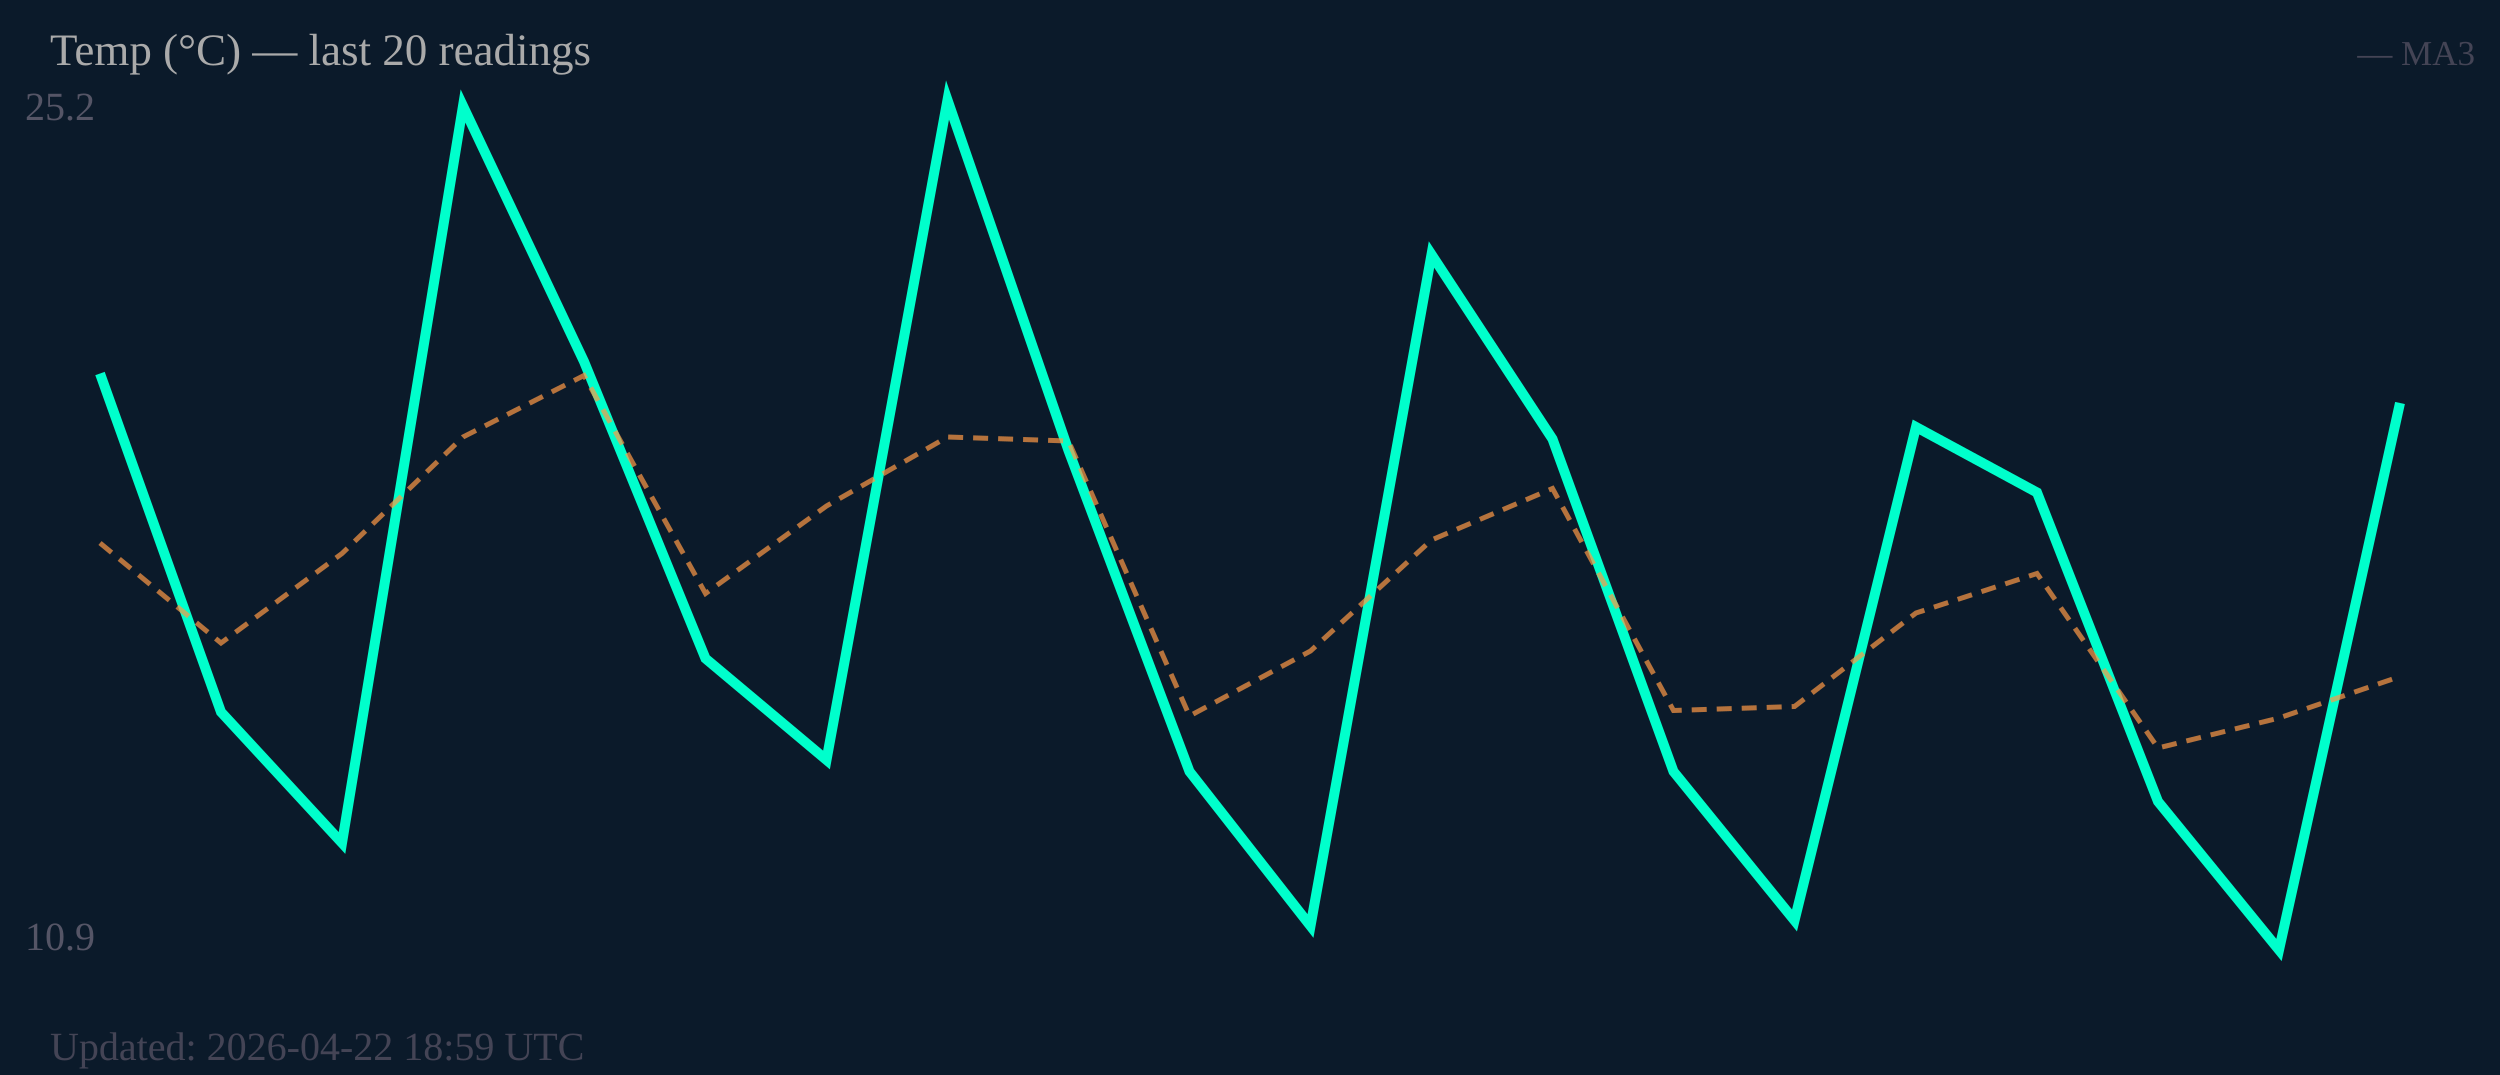
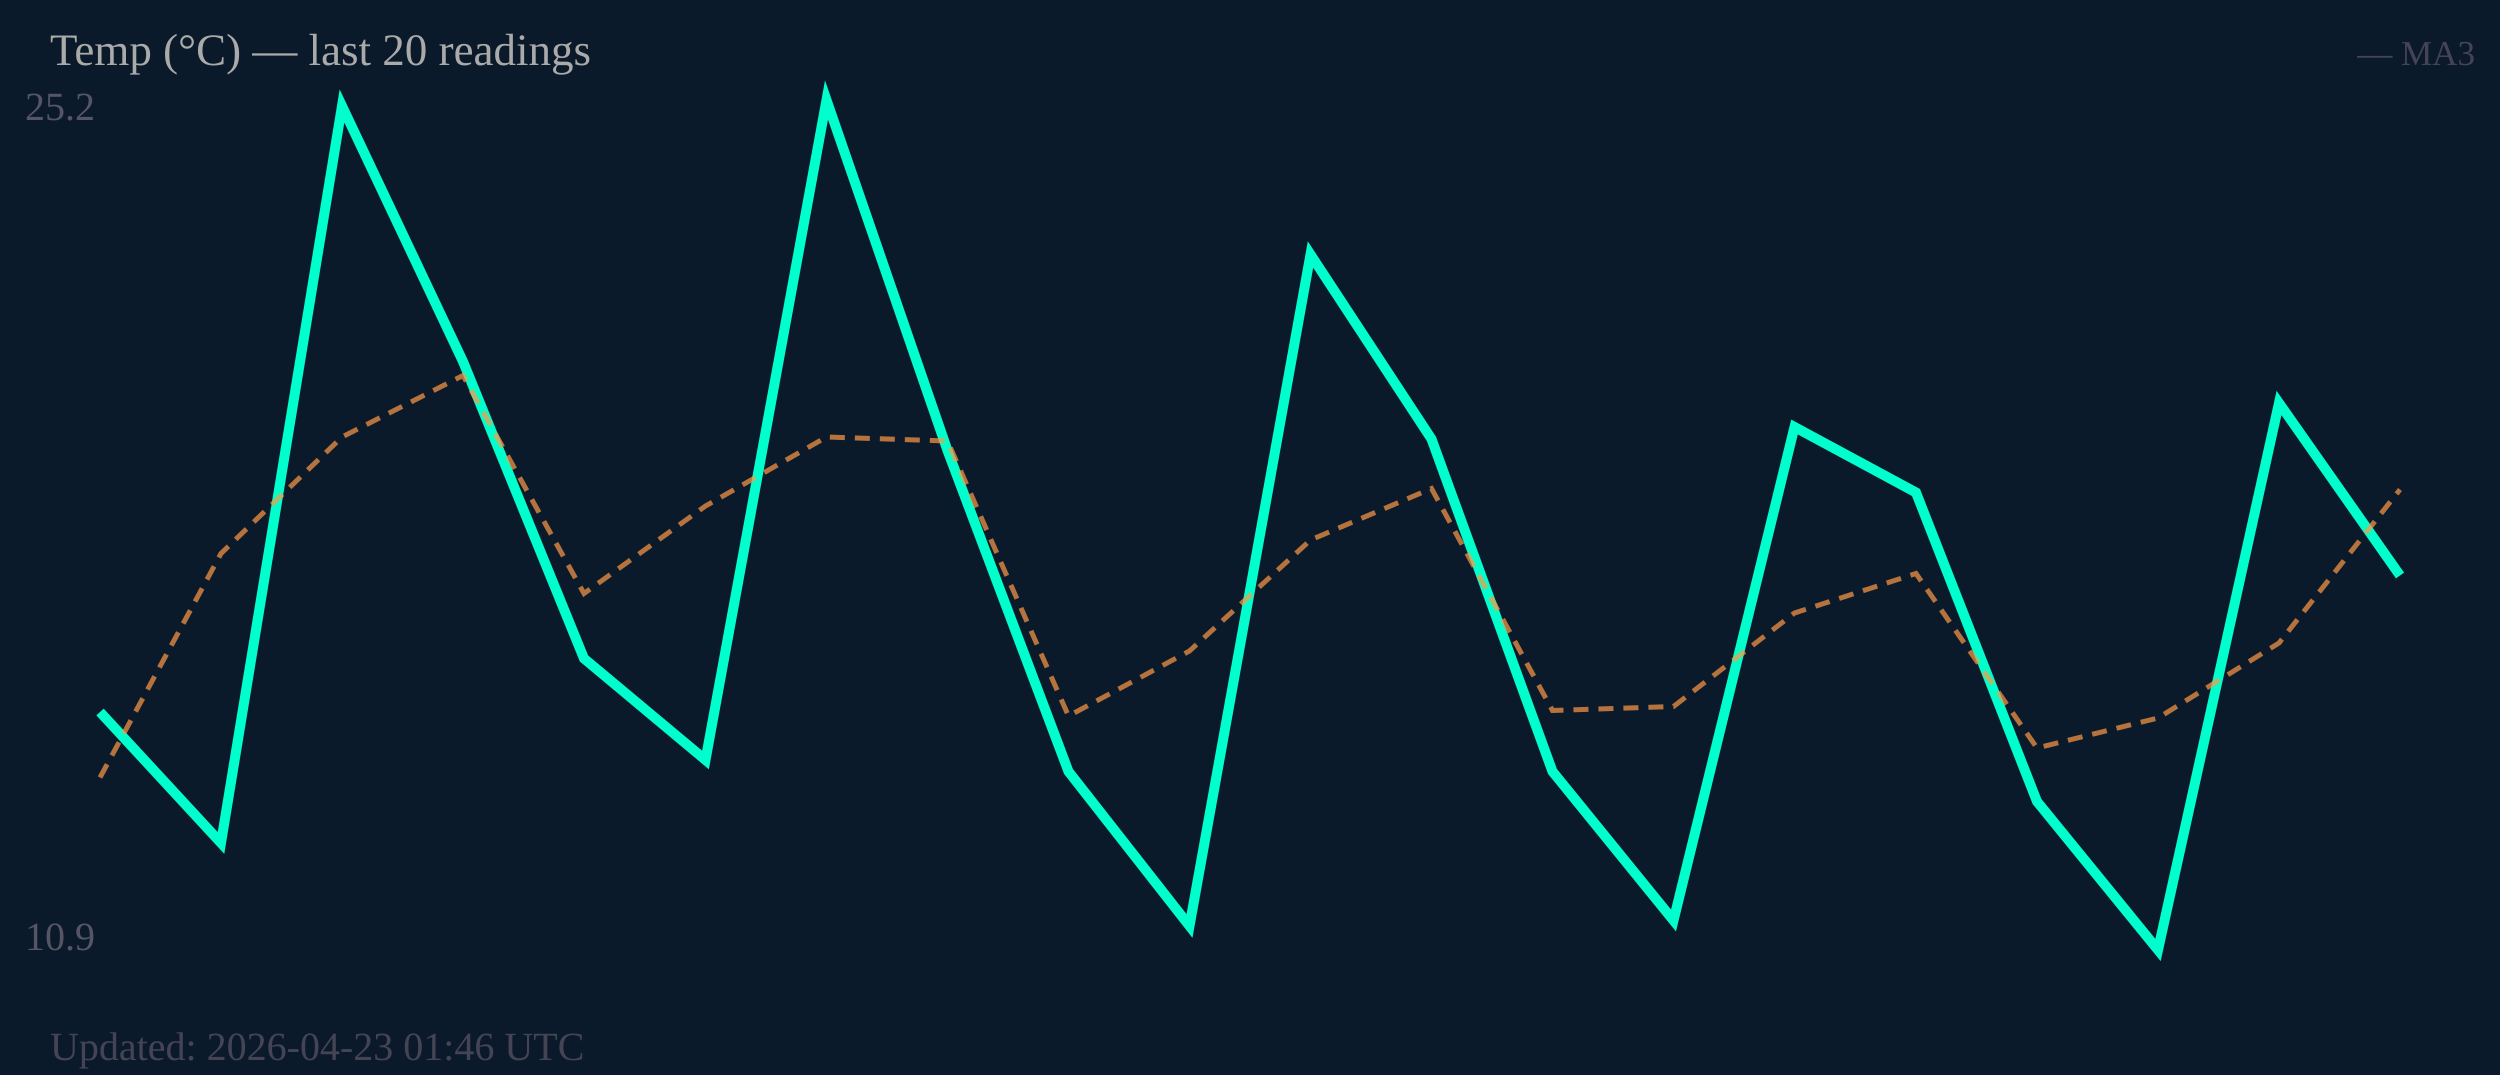
<svg xmlns="http://www.w3.org/2000/svg" width="500" height="215" viewBox="0 0 500 215">
  <rect width="500" height="215" fill="#0b1a2a" />
  <text x="5" y="24" font-size="8" fill="#556">25.2</text>
  <text x="5" y="190" font-size="8" fill="#556">10.9</text>
-   <polyline fill="none" stroke="#00ffcc" stroke-width="2" points="20.0,74.7 44.2,142.4 68.4,168.6 92.6,21.2 116.8,72.3 141.1,131.7 165.3,152.0 189.5,20.0 213.7,90.1 237.9,154.3 262.1,185.2 286.3,50.9 310.5,87.8 334.7,154.3 358.9,184.1 383.2,85.4 407.4,98.5 431.6,160.3 455.8,190.0 480.0,80.6" />
-   <polyline fill="none" stroke="#ff9944" stroke-width="1" stroke-dasharray="3,2" opacity="0.7" points="20.0,108.6 44.2,128.6 68.4,110.7 92.6,87.4 116.8,75.1 141.1,118.7 165.3,101.2 189.5,87.4 213.7,88.2 237.9,143.2 262.1,130.2 286.3,108.0 310.5,97.7 334.7,142.1 358.9,141.3 383.2,122.6 407.4,114.7 431.6,149.6 455.8,143.6 480.0,135.3" />
+   <polyline fill="none" stroke="#00ffcc" stroke-width="2" points="20.0,142.4 44.2,168.6 68.4,21.2 92.6,72.3 116.8,131.7 141.1,152.0 165.3,20.0 189.5,90.1 213.7,154.3 237.9,185.2 262.1,50.9 286.3,87.8 310.5,154.3 334.7,184.1 358.9,85.4 383.2,98.5 407.4,160.3 431.6,190.0 455.8,80.6 480.0,115.1" />
+   <polyline fill="none" stroke="#ff9944" stroke-width="1" stroke-dasharray="3,2" opacity="0.7" points="20.0,155.5 44.2,110.7 68.4,87.4 92.6,75.1 116.8,118.7 141.1,101.2 165.3,87.4 189.5,88.2 213.7,143.2 237.9,130.2 262.1,108.0 286.3,97.7 310.5,142.1 334.7,141.3 358.9,122.6 383.2,114.7 407.4,149.6 431.6,143.6 455.8,128.6 480.0,97.9" />
  <text x="10" y="13" font-size="9" fill="#aaa">Temp (°C) — last 20 readings</text>
  <text x="495" y="13" font-size="7" fill="#445" text-anchor="end">— MA3</text>
-   <text x="10" y="212" font-size="8" fill="#445">Updated: 2026-04-22 18:59 UTC</text>
+   <text x="10" y="212" font-size="8" fill="#445">Updated: 2026-04-23 01:46 UTC</text>
</svg>
